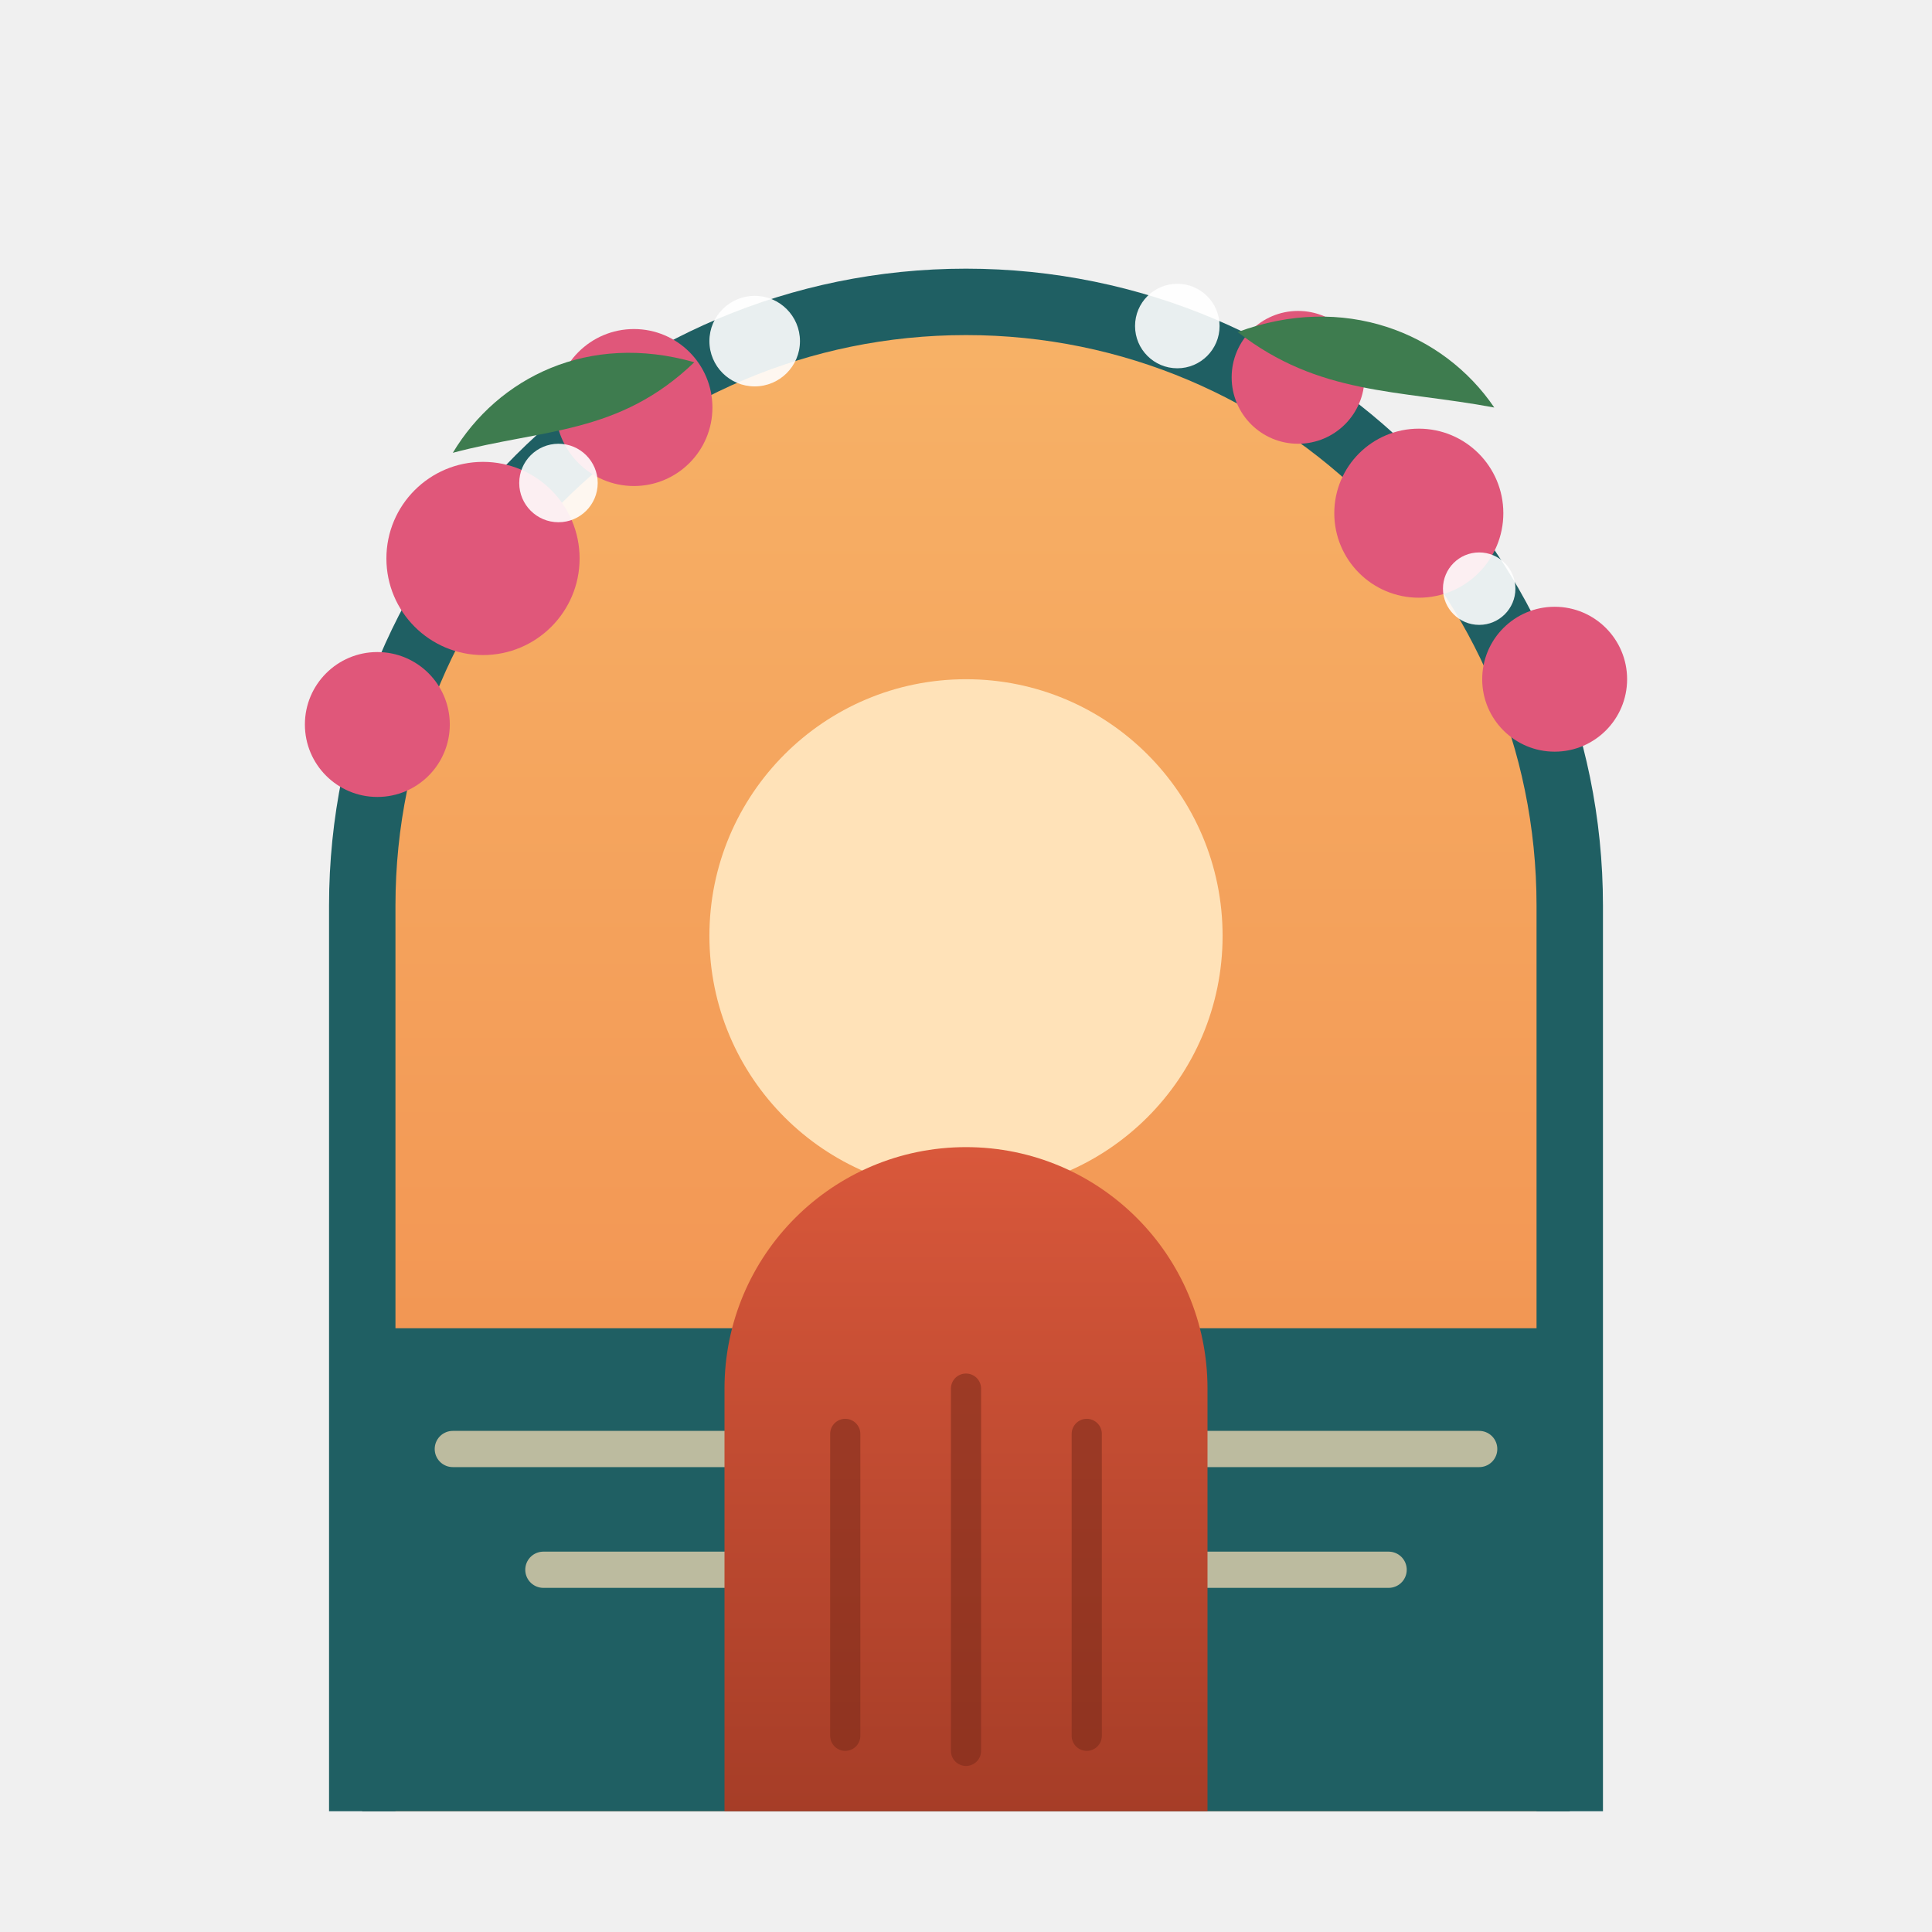
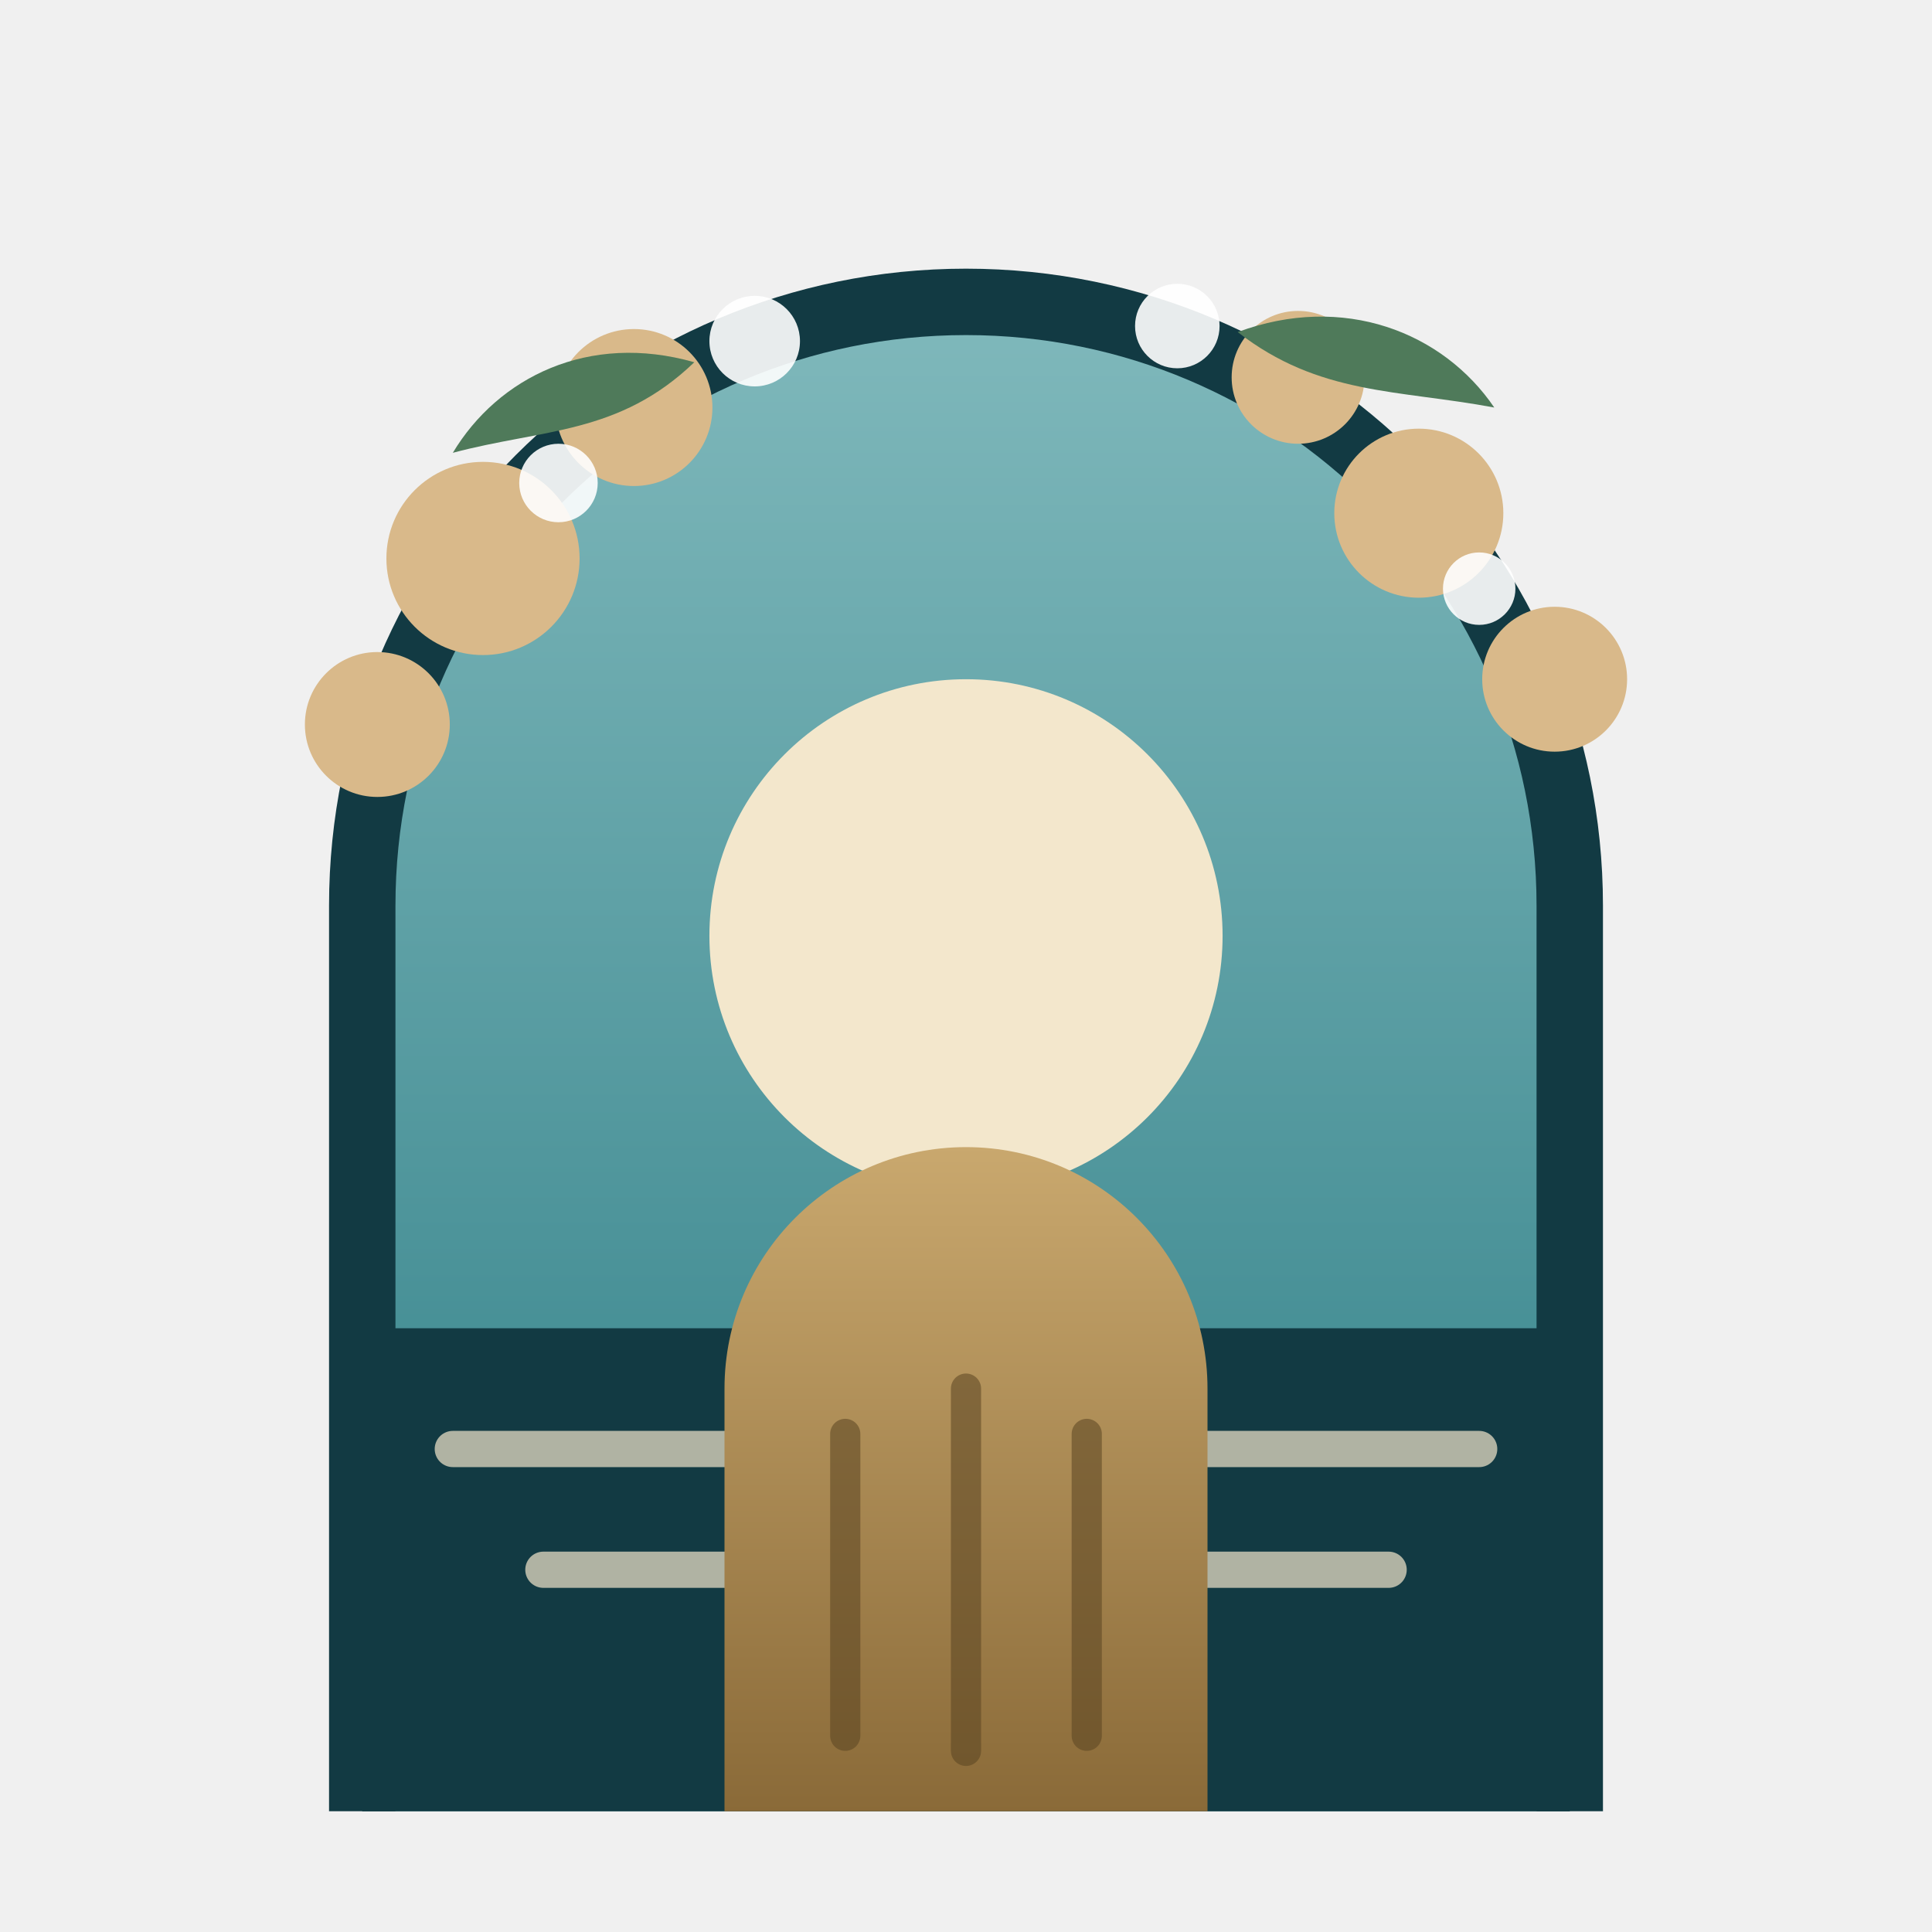
<svg xmlns="http://www.w3.org/2000/svg" viewBox="0 0 64 64" width="512" height="512">
  <defs>
    <linearGradient id="hs-sky" x1="0" y1="0" x2="0" y2="1">
-       <stop offset="0" stop-color="#F7B267" />
-       <stop offset="1" stop-color="#F08A4B" />
+       <stop offset="0" stop-color="#7FB8BB" />
+       <stop offset="1" stop-color="#2E7E86" />
    </linearGradient>
    <linearGradient id="hs-door" x1="0" y1="0" x2="0" y2="1">
-       <stop offset="0" stop-color="#D9583B" />
-       <stop offset="1" stop-color="#A63D27" />
+       <stop offset="0" stop-color="#C9A86E" />
+       <stop offset="1" stop-color="#8A6A38" />
    </linearGradient>
  </defs>
  <path d="M12 60V30a20 20 0 0 1 40 0v30z" fill="url(#hs-sky)" />
-   <circle cx="32" cy="31" r="8.5" fill="#FFE2B8" />
-   <path d="M12 44h40v16H12z" fill="#1F5F63" />
-   <path d="M15 48h34M18 52h28" stroke="#FFE2B8" stroke-width="1.2" stroke-linecap="round" opacity=".7" />
+   <circle cx="32" cy="31" r="8.5" fill="#F3E7CC" />
+   <path d="M12 44h40v16H12z" fill="#123A43" />
+   <path d="M15 48h34M18 52h28" stroke="#F3E7CC" stroke-width="1.2" stroke-linecap="round" opacity=".7" />
  <path d="M24 60V46a8 8 0 0 1 16 0v14z" fill="url(#hs-door)" />
-   <path d="M28 47.5v10M32 46v12M36 47.5v10" stroke="#7A2A1A" stroke-width="1" stroke-linecap="round" opacity=".55" />
-   <path d="M12 60V30a20 20 0 0 1 40 0v30" fill="none" stroke="#1F5F63" stroke-width="2.2" />
-   <g fill="#E0577A">
+   <path d="M28 47.5v10M32 46v12M36 47.5v10" stroke="#5A4320" stroke-width="1" stroke-linecap="round" opacity=".55" />
+   <path d="M12 60V30a20 20 0 0 1 40 0v30" fill="none" stroke="#123A43" stroke-width="2.2" />
+   <g fill="#D9B98A">
    <circle cx="16" cy="18.5" r="3.2" />
    <circle cx="21" cy="13.5" r="2.6" />
    <circle cx="12.5" cy="24" r="2.4" />
    <circle cx="47" cy="17" r="2.8" />
    <circle cx="51.5" cy="22.5" r="2.4" />
    <circle cx="43" cy="12.5" r="2.2" />
  </g>
  <g fill="#FFFFFF" opacity=".9">
    <circle cx="18.5" cy="16" r="1.3" />
    <circle cx="49" cy="19.5" r="1.2" />
    <circle cx="25" cy="11.3" r="1.5" />
    <circle cx="39" cy="10.8" r="1.4" />
  </g>
-   <g fill="#3E7C4F">
+   <g fill="#4F7A5A">
    <path d="M23 12c-3.5-1-6.5.5-8 3 3-.8 5.5-.6 8-3z" />
    <path d="M41 11c3.5-1.3 6.8 0 8.5 2.5-3.2-.6-5.8-.4-8.5-2.5z" />
  </g>
</svg>
